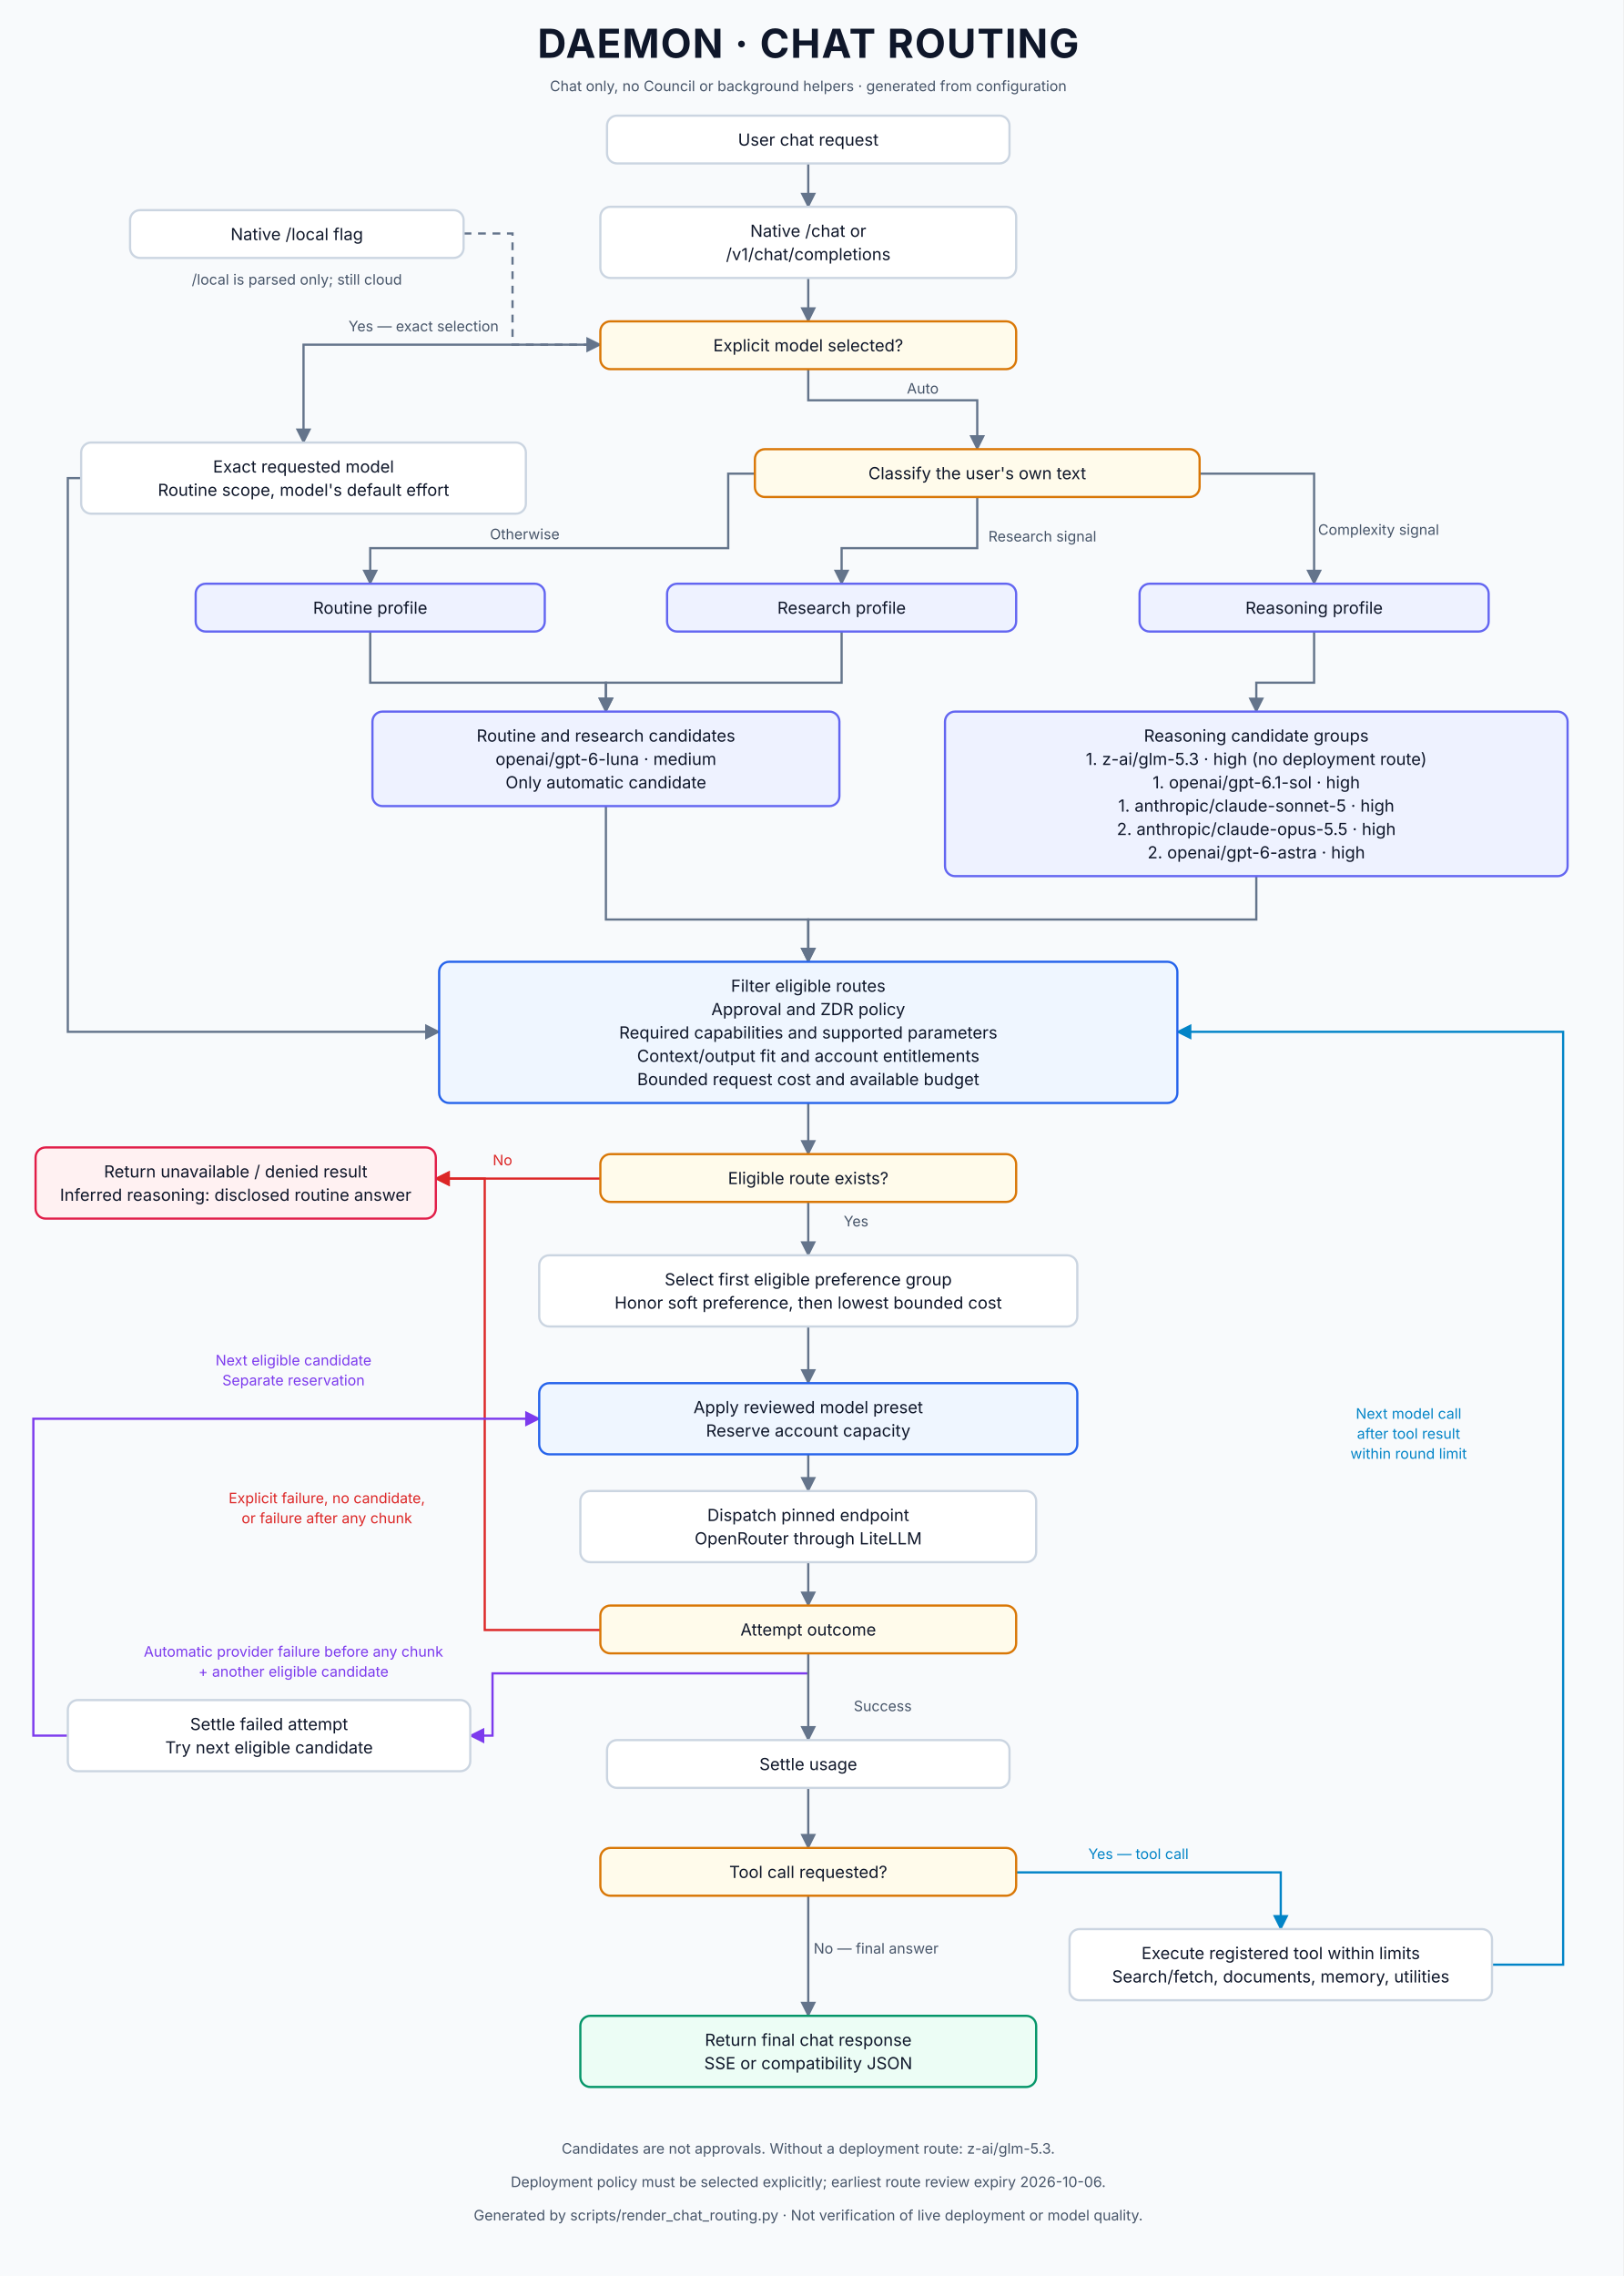
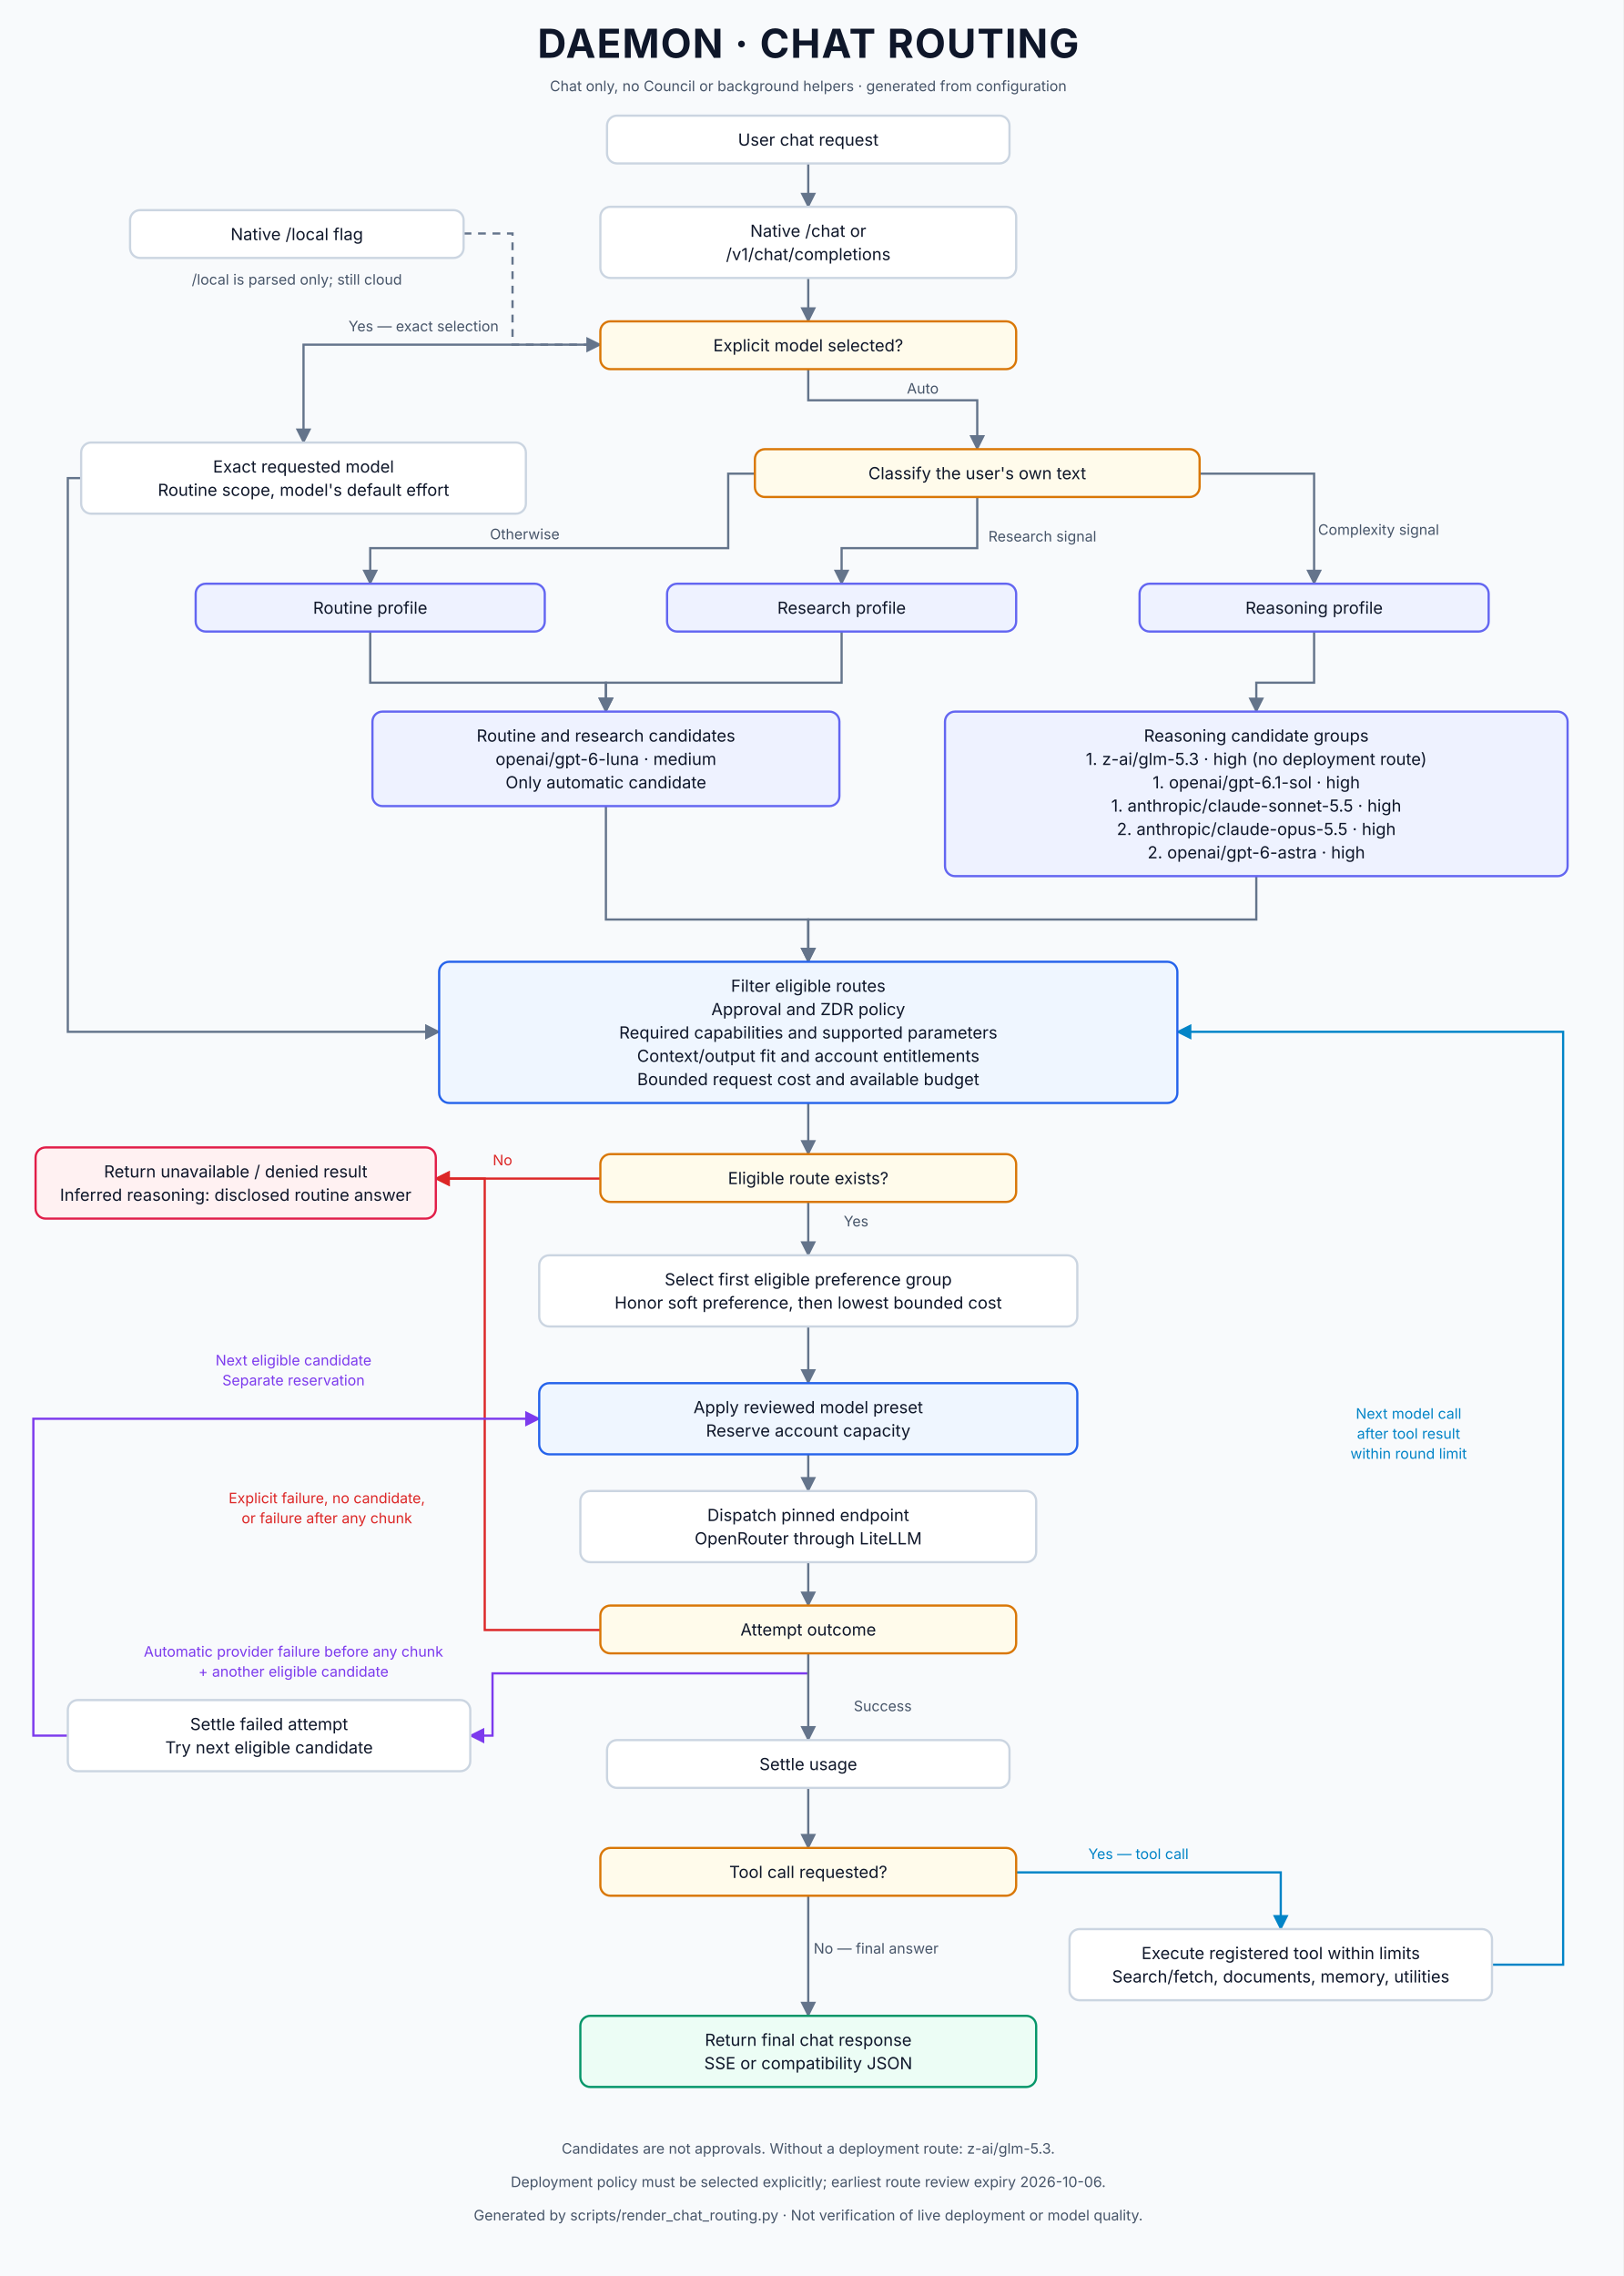
<svg xmlns="http://www.w3.org/2000/svg" viewBox="0 0 1460 2047" width="1460" height="2047" font-family="Inter, 'Segoe UI', Helvetica, Arial, sans-serif" role="img" aria-label="Daemon chat routing">
  <defs>
    <marker id="a-grey" viewBox="0 0 10 10" refX="9" refY="5" markerWidth="7" markerHeight="7" orient="auto-start-reverse">
      <path d="M0,0 L10,5 L0,10 z" fill="#64748b" />
    </marker>
    <marker id="a-red" viewBox="0 0 10 10" refX="9" refY="5" markerWidth="7" markerHeight="7" orient="auto-start-reverse">
      <path d="M0,0 L10,5 L0,10 z" fill="#dc2626" />
    </marker>
    <marker id="a-violet" viewBox="0 0 10 10" refX="9" refY="5" markerWidth="7" markerHeight="7" orient="auto-start-reverse">
      <path d="M0,0 L10,5 L0,10 z" fill="#7c3aed" />
    </marker>
    <marker id="a-blue" viewBox="0 0 10 10" refX="9" refY="5" markerWidth="7" markerHeight="7" orient="auto-start-reverse">
      <path d="M0,0 L10,5 L0,10 z" fill="#0284c7" />
    </marker>
  </defs>
  <rect width="1460" height="2047" fill="#f8fafc" />
  <text x="727" y="52" text-anchor="middle" font-size="36" font-weight="700" fill="#0f172a" letter-spacing="1">DAEMON · CHAT ROUTING</text>
  <text x="727" y="82" text-anchor="middle" font-size="13" fill="#475569">Chat only, no Council or background helpers · generated from configuration</text>
  <polyline points="727,147 727,186" fill="none" stroke="#64748b" stroke-width="2" marker-end="url(#a-grey)" />
  <polyline points="727,250 727,289" fill="none" stroke="#64748b" stroke-width="2" marker-end="url(#a-grey)" />
  <polyline points="417,210 461,210 461,310 540,310" fill="none" stroke="#64748b" stroke-width="2" stroke-dasharray="7 6" marker-end="url(#a-grey)" />
  <text x="267" y="256" text-anchor="middle" font-size="13" fill="#475569">/local is parsed only; still cloud</text>
  <polyline points="540,310 273,310 273,398" fill="none" stroke="#64748b" stroke-width="2" marker-end="url(#a-grey)" />
  <text x="381" y="298" text-anchor="middle" font-size="13" fill="#475569">Yes — exact selection</text>
  <polyline points="727,332 727,360 879,360 879,404" fill="none" stroke="#64748b" stroke-width="2" marker-end="url(#a-grey)" />
  <text x="830" y="354" text-anchor="middle" font-size="13" fill="#475569">Auto</text>
  <polyline points="679,426 655,426 655,493 333,493 333,525" fill="none" stroke="#64748b" stroke-width="2" marker-end="url(#a-grey)" />
  <text x="472" y="485" text-anchor="middle" font-size="13" fill="#475569">Otherwise</text>
  <polyline points="879,447 879,493 757,493 757,525" fill="none" stroke="#64748b" stroke-width="2" marker-end="url(#a-grey)" />
  <text x="889" y="487" text-anchor="start" font-size="13" fill="#475569">Research signal</text>
  <polyline points="1079,426 1182,426 1182,525" fill="none" stroke="#64748b" stroke-width="2" marker-end="url(#a-grey)" />
  <text x="1240" y="481" text-anchor="middle" font-size="13" fill="#475569">Complexity signal</text>
  <polyline points="333,568 333,614 545,614 545,640" fill="none" stroke="#64748b" stroke-width="2" marker-end="url(#a-grey)" />
  <polyline points="757,568 757,614 545,614 545,640" fill="none" stroke="#64748b" stroke-width="2" marker-end="url(#a-grey)" />
  <polyline points="545,725 545,827 727,827 727,865" fill="none" stroke="#64748b" stroke-width="2" marker-end="url(#a-grey)" />
  <polyline points="1182,568 1182,614 1130,614 1130,640" fill="none" stroke="#64748b" stroke-width="2" marker-end="url(#a-grey)" />
  <polyline points="1130,788 1130,827 727,827 727,865" fill="none" stroke="#64748b" stroke-width="2" marker-end="url(#a-grey)" />
  <polyline points="97,430 61,430 61,928 395,928" fill="none" stroke="#64748b" stroke-width="2" marker-end="url(#a-grey)" />
  <polyline points="727,992 727,1038" fill="none" stroke="#64748b" stroke-width="2" marker-end="url(#a-grey)" />
  <polyline points="540,1060 392,1060" fill="none" stroke="#dc2626" stroke-width="2" marker-end="url(#a-red)" />
  <text x="452" y="1048" text-anchor="middle" font-size="13" fill="#dc2626">No</text>
  <polyline points="727,1081 727,1129" fill="none" stroke="#64748b" stroke-width="2" marker-end="url(#a-grey)" />
  <text x="770" y="1103" text-anchor="middle" font-size="13" fill="#475569">Yes</text>
  <polyline points="727,1193 727,1244" fill="none" stroke="#64748b" stroke-width="2" marker-end="url(#a-grey)" />
  <polyline points="727,1308 727,1341" fill="none" stroke="#64748b" stroke-width="2" marker-end="url(#a-grey)" />
  <polyline points="727,1405 727,1444" fill="none" stroke="#64748b" stroke-width="2" marker-end="url(#a-grey)" />
  <polyline points="540,1466 436,1466 436,1060 392,1060" fill="none" stroke="#dc2626" stroke-width="2" marker-end="url(#a-red)" />
  <text x="294" y="1352" text-anchor="middle" font-size="13" fill="#dc2626">Explicit failure, no candidate,</text>
  <text x="294" y="1370" text-anchor="middle" font-size="13" fill="#dc2626">or failure after any chunk</text>
  <polyline points="727,1505 443,1505 443,1561 423,1561" fill="none" stroke="#7c3aed" stroke-width="2" marker-end="url(#a-violet)" />
  <text x="264" y="1490" text-anchor="middle" font-size="13" fill="#7c3aed">Automatic provider failure before any chunk</text>
  <text x="264" y="1508" text-anchor="middle" font-size="13" fill="#7c3aed">+ another eligible candidate</text>
  <polyline points="61,1561 30,1561 30,1276 485,1276" fill="none" stroke="#7c3aed" stroke-width="2" marker-end="url(#a-violet)" />
  <text x="264" y="1228" text-anchor="middle" font-size="13" fill="#7c3aed">Next eligible candidate</text>
  <text x="264" y="1246" text-anchor="middle" font-size="13" fill="#7c3aed">Separate reservation</text>
  <polyline points="727,1487 727,1565" fill="none" stroke="#64748b" stroke-width="2" marker-end="url(#a-grey)" />
  <text x="794" y="1539" text-anchor="middle" font-size="13" fill="#475569">Success</text>
  <polyline points="727,1608 727,1662" fill="none" stroke="#64748b" stroke-width="2" marker-end="url(#a-grey)" />
  <polyline points="914,1684 1152,1684 1152,1735" fill="none" stroke="#0284c7" stroke-width="2" marker-end="url(#a-blue)" />
  <text x="1024" y="1672" text-anchor="middle" font-size="13" fill="#0284c7">Yes — tool call</text>
  <polyline points="1342,1767 1406,1767 1406,928 1059,928" fill="none" stroke="#0284c7" stroke-width="2" marker-end="url(#a-blue)" />
  <text x="1267" y="1276" text-anchor="middle" font-size="13" fill="#0284c7">Next model call</text>
  <text x="1267" y="1294" text-anchor="middle" font-size="13" fill="#0284c7">after tool result</text>
  <text x="1267" y="1312" text-anchor="middle" font-size="13" fill="#0284c7">within round limit</text>
  <polyline points="727,1705 727,1813" fill="none" stroke="#64748b" stroke-width="2" marker-end="url(#a-grey)" />
  <text x="788" y="1757" text-anchor="middle" font-size="13" fill="#475569">No — final answer</text>
  <rect x="546" y="104" width="362" height="43" rx="9" fill="#ffffff" stroke="#cbd5e1" stroke-width="2" />
  <text x="727" y="131" text-anchor="middle" font-size="15" fill="#0f172a">User chat request</text>
  <rect x="540" y="186" width="374" height="64" rx="9" fill="#ffffff" stroke="#cbd5e1" stroke-width="2" />
  <text x="727" y="213" text-anchor="middle" font-size="15" fill="#0f172a">Native /chat or</text>
  <text x="727" y="234" text-anchor="middle" font-size="15" fill="#0f172a">/v1/chat/completions</text>
  <rect x="117" y="189" width="300" height="43" rx="9" fill="#ffffff" stroke="#cbd5e1" stroke-width="2" />
  <text x="267" y="216" text-anchor="middle" font-size="15" fill="#0f172a">Native /local flag</text>
  <rect x="540" y="289" width="374" height="43" rx="9" fill="#fffbeb" stroke="#d97706" stroke-width="2" />
  <text x="727" y="316" text-anchor="middle" font-size="15" fill="#0f172a">Explicit model selected?</text>
  <rect x="73" y="398" width="400" height="64" rx="9" fill="#ffffff" stroke="#cbd5e1" stroke-width="2" />
  <text x="273" y="425" text-anchor="middle" font-size="15" fill="#0f172a">Exact requested model</text>
  <text x="273" y="446" text-anchor="middle" font-size="15" fill="#0f172a">Routine scope, model's default effort</text>
  <rect x="679" y="404" width="400" height="43" rx="9" fill="#fffbeb" stroke="#d97706" stroke-width="2" />
  <text x="879" y="431" text-anchor="middle" font-size="15" fill="#0f172a">Classify the user's own text</text>
  <rect x="176" y="525" width="314" height="43" rx="9" fill="#eef2ff" stroke="#6366f1" stroke-width="2" />
  <text x="333" y="552" text-anchor="middle" font-size="15" fill="#0f172a">Routine profile</text>
  <rect x="600" y="525" width="314" height="43" rx="9" fill="#eef2ff" stroke="#6366f1" stroke-width="2" />
  <text x="757" y="552" text-anchor="middle" font-size="15" fill="#0f172a">Research profile</text>
  <rect x="1025" y="525" width="314" height="43" rx="9" fill="#eef2ff" stroke="#6366f1" stroke-width="2" />
  <text x="1182" y="552" text-anchor="middle" font-size="15" fill="#0f172a">Reasoning profile</text>
  <rect x="335" y="640" width="420" height="85" rx="9" fill="#eef2ff" stroke="#6366f1" stroke-width="2" />
  <text x="545" y="667" text-anchor="middle" font-size="15" fill="#0f172a">Routine and research candidates</text>
  <text x="545" y="688" text-anchor="middle" font-size="15" fill="#0f172a">openai/gpt-6-luna · medium</text>
  <text x="545" y="709" text-anchor="middle" font-size="15" fill="#0f172a">Only automatic candidate</text>
  <rect x="850" y="640" width="560" height="148" rx="9" fill="#eef2ff" stroke="#6366f1" stroke-width="2" />
  <text x="1130" y="667" text-anchor="middle" font-size="15" fill="#0f172a">Reasoning candidate groups</text>
  <text x="1130" y="688" text-anchor="middle" font-size="15" fill="#0f172a">1. z-ai/glm-5.3 · high (no deployment route)</text>
  <text x="1130" y="709" text-anchor="middle" font-size="15" fill="#0f172a">1. openai/gpt-6.1-sol · high</text>
-   <text x="1130" y="730" text-anchor="middle" font-size="15" fill="#0f172a">1. anthropic/claude-sonnet-5 · high</text>
+   <text x="1130" y="730" text-anchor="middle" font-size="15" fill="#0f172a">1. anthropic/claude-sonnet-5.5 · high</text>
  <text x="1130" y="751" text-anchor="middle" font-size="15" fill="#0f172a">2. anthropic/claude-opus-5.5 · high</text>
  <text x="1130" y="772" text-anchor="middle" font-size="15" fill="#0f172a">2. openai/gpt-6-astra · high</text>
  <rect x="395" y="865" width="664" height="127" rx="9" fill="#eff6ff" stroke="#2563eb" stroke-width="2" />
  <text x="727" y="892" text-anchor="middle" font-size="15" fill="#0f172a">Filter eligible routes</text>
  <text x="727" y="913" text-anchor="middle" font-size="15" fill="#0f172a">Approval and ZDR policy</text>
  <text x="727" y="934" text-anchor="middle" font-size="15" fill="#0f172a">Required capabilities and supported parameters</text>
  <text x="727" y="955" text-anchor="middle" font-size="15" fill="#0f172a">Context/output fit and account entitlements</text>
  <text x="727" y="976" text-anchor="middle" font-size="15" fill="#0f172a">Bounded request cost and available budget</text>
  <rect x="540" y="1038" width="374" height="43" rx="9" fill="#fffbeb" stroke="#d97706" stroke-width="2" />
  <text x="727" y="1065" text-anchor="middle" font-size="15" fill="#0f172a">Eligible route exists?</text>
  <rect x="32" y="1032" width="360" height="64" rx="9" fill="#fff1f2" stroke="#e11d48" stroke-width="2" />
  <text x="212" y="1059" text-anchor="middle" font-size="15" fill="#0f172a">Return unavailable / denied result</text>
  <text x="212" y="1080" text-anchor="middle" font-size="15" fill="#0f172a">Inferred reasoning: disclosed routine answer</text>
  <rect x="485" y="1129" width="484" height="64" rx="9" fill="#ffffff" stroke="#cbd5e1" stroke-width="2" />
  <text x="727" y="1156" text-anchor="middle" font-size="15" fill="#0f172a">Select first eligible preference group</text>
  <text x="727" y="1177" text-anchor="middle" font-size="15" fill="#0f172a">Honor soft preference, then lowest bounded cost</text>
  <rect x="485" y="1244" width="484" height="64" rx="9" fill="#eff6ff" stroke="#2563eb" stroke-width="2" />
  <text x="727" y="1271" text-anchor="middle" font-size="15" fill="#0f172a">Apply reviewed model preset</text>
  <text x="727" y="1292" text-anchor="middle" font-size="15" fill="#0f172a">Reserve account capacity</text>
  <rect x="522" y="1341" width="410" height="64" rx="9" fill="#ffffff" stroke="#cbd5e1" stroke-width="2" />
  <text x="727" y="1368" text-anchor="middle" font-size="15" fill="#0f172a">Dispatch pinned endpoint</text>
  <text x="727" y="1389" text-anchor="middle" font-size="15" fill="#0f172a">OpenRouter through LiteLLM</text>
  <rect x="540" y="1444" width="374" height="43" rx="9" fill="#fffbeb" stroke="#d97706" stroke-width="2" />
  <text x="727" y="1471" text-anchor="middle" font-size="15" fill="#0f172a">Attempt outcome</text>
  <rect x="61" y="1529" width="362" height="64" rx="9" fill="#ffffff" stroke="#cbd5e1" stroke-width="2" />
  <text x="242" y="1556" text-anchor="middle" font-size="15" fill="#0f172a">Settle failed attempt</text>
  <text x="242" y="1577" text-anchor="middle" font-size="15" fill="#0f172a">Try next eligible candidate</text>
  <rect x="546" y="1565" width="362" height="43" rx="9" fill="#ffffff" stroke="#cbd5e1" stroke-width="2" />
  <text x="727" y="1592" text-anchor="middle" font-size="15" fill="#0f172a">Settle usage</text>
  <rect x="540" y="1662" width="374" height="43" rx="9" fill="#fffbeb" stroke="#d97706" stroke-width="2" />
  <text x="727" y="1689" text-anchor="middle" font-size="15" fill="#0f172a">Tool call requested?</text>
  <rect x="962" y="1735" width="380" height="64" rx="9" fill="#ffffff" stroke="#cbd5e1" stroke-width="2" />
  <text x="1152" y="1762" text-anchor="middle" font-size="15" fill="#0f172a">Execute registered tool within limits</text>
  <text x="1152" y="1783" text-anchor="middle" font-size="15" fill="#0f172a">Search/fetch, documents, memory, utilities</text>
  <rect x="522" y="1813" width="410" height="64" rx="9" fill="#ecfdf5" stroke="#059669" stroke-width="2" />
  <text x="727" y="1840" text-anchor="middle" font-size="15" fill="#0f172a">Return final chat response</text>
  <text x="727" y="1861" text-anchor="middle" font-size="15" fill="#0f172a">SSE or compatibility JSON</text>
  <text x="727" y="1937" text-anchor="middle" font-size="13" fill="#475569">Candidates are not approvals. Without a deployment route: z-ai/glm-5.3.</text>
  <text x="727" y="1967" text-anchor="middle" font-size="13" fill="#475569">Deployment policy must be selected explicitly; earliest route review expiry 2026-10-06.</text>
  <text x="727" y="1997" text-anchor="middle" font-size="13" fill="#475569">Generated by scripts/render_chat_routing.py · Not verification of live deployment or model quality.</text>
</svg>
